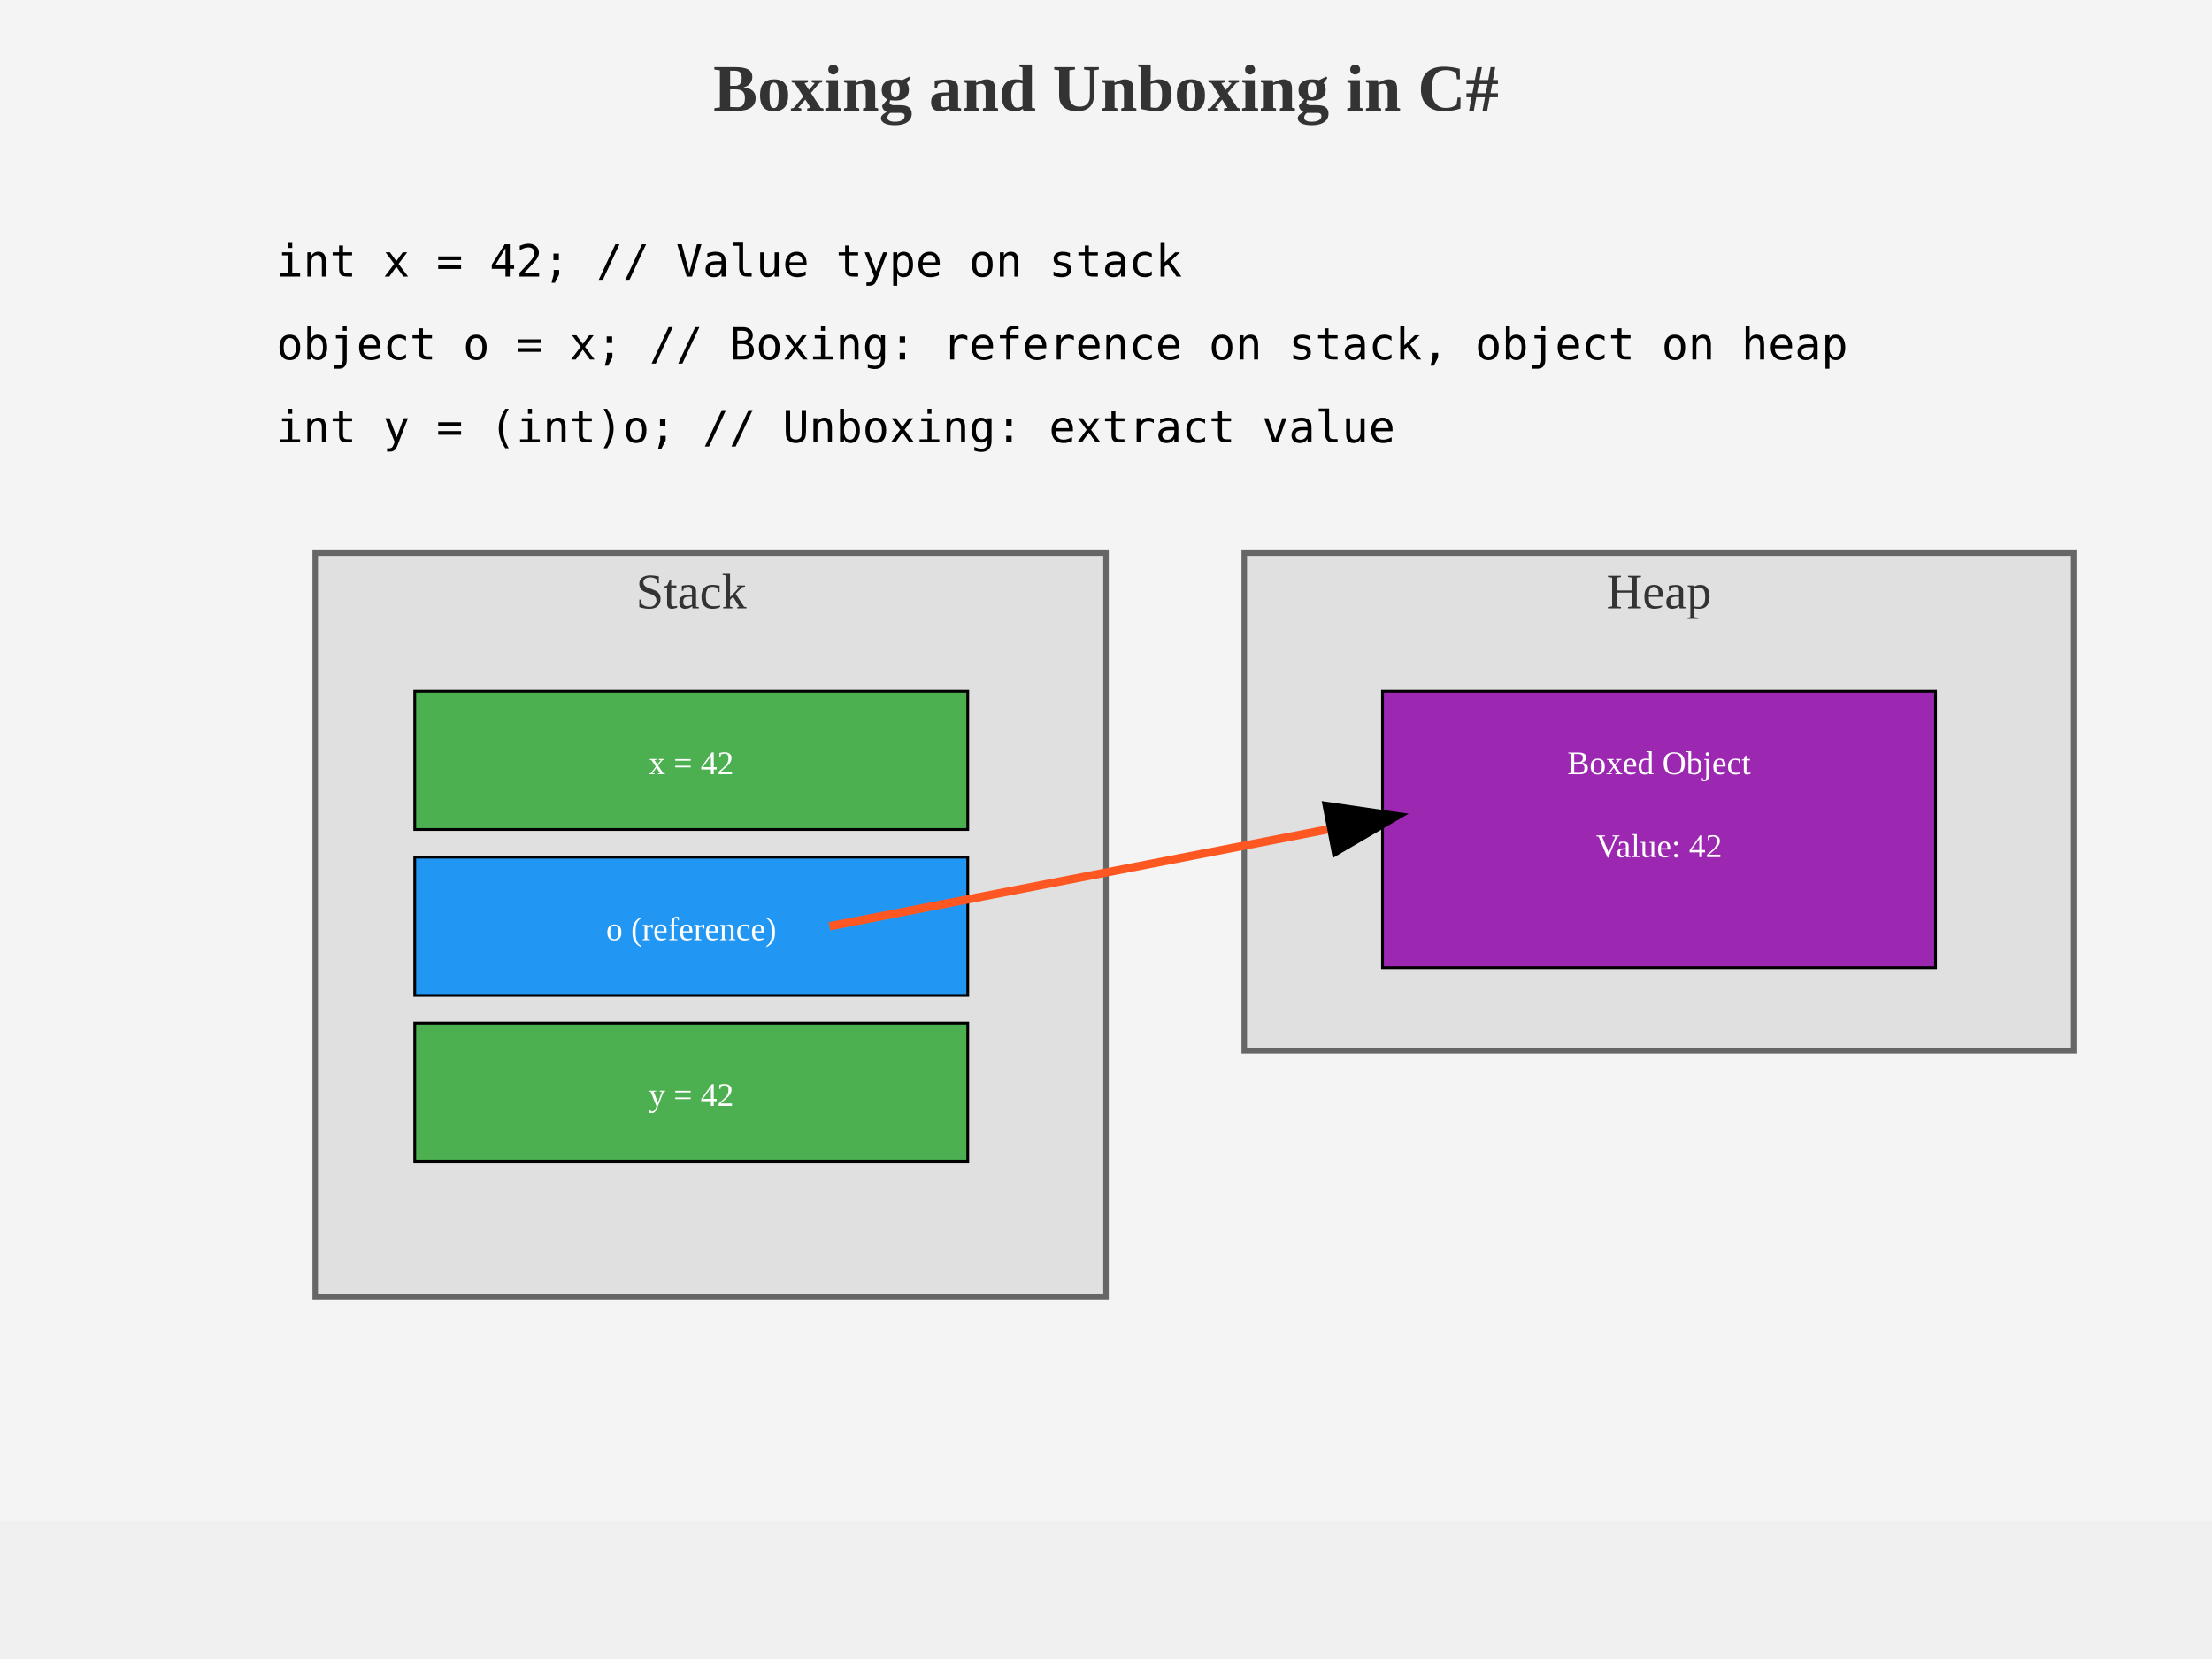
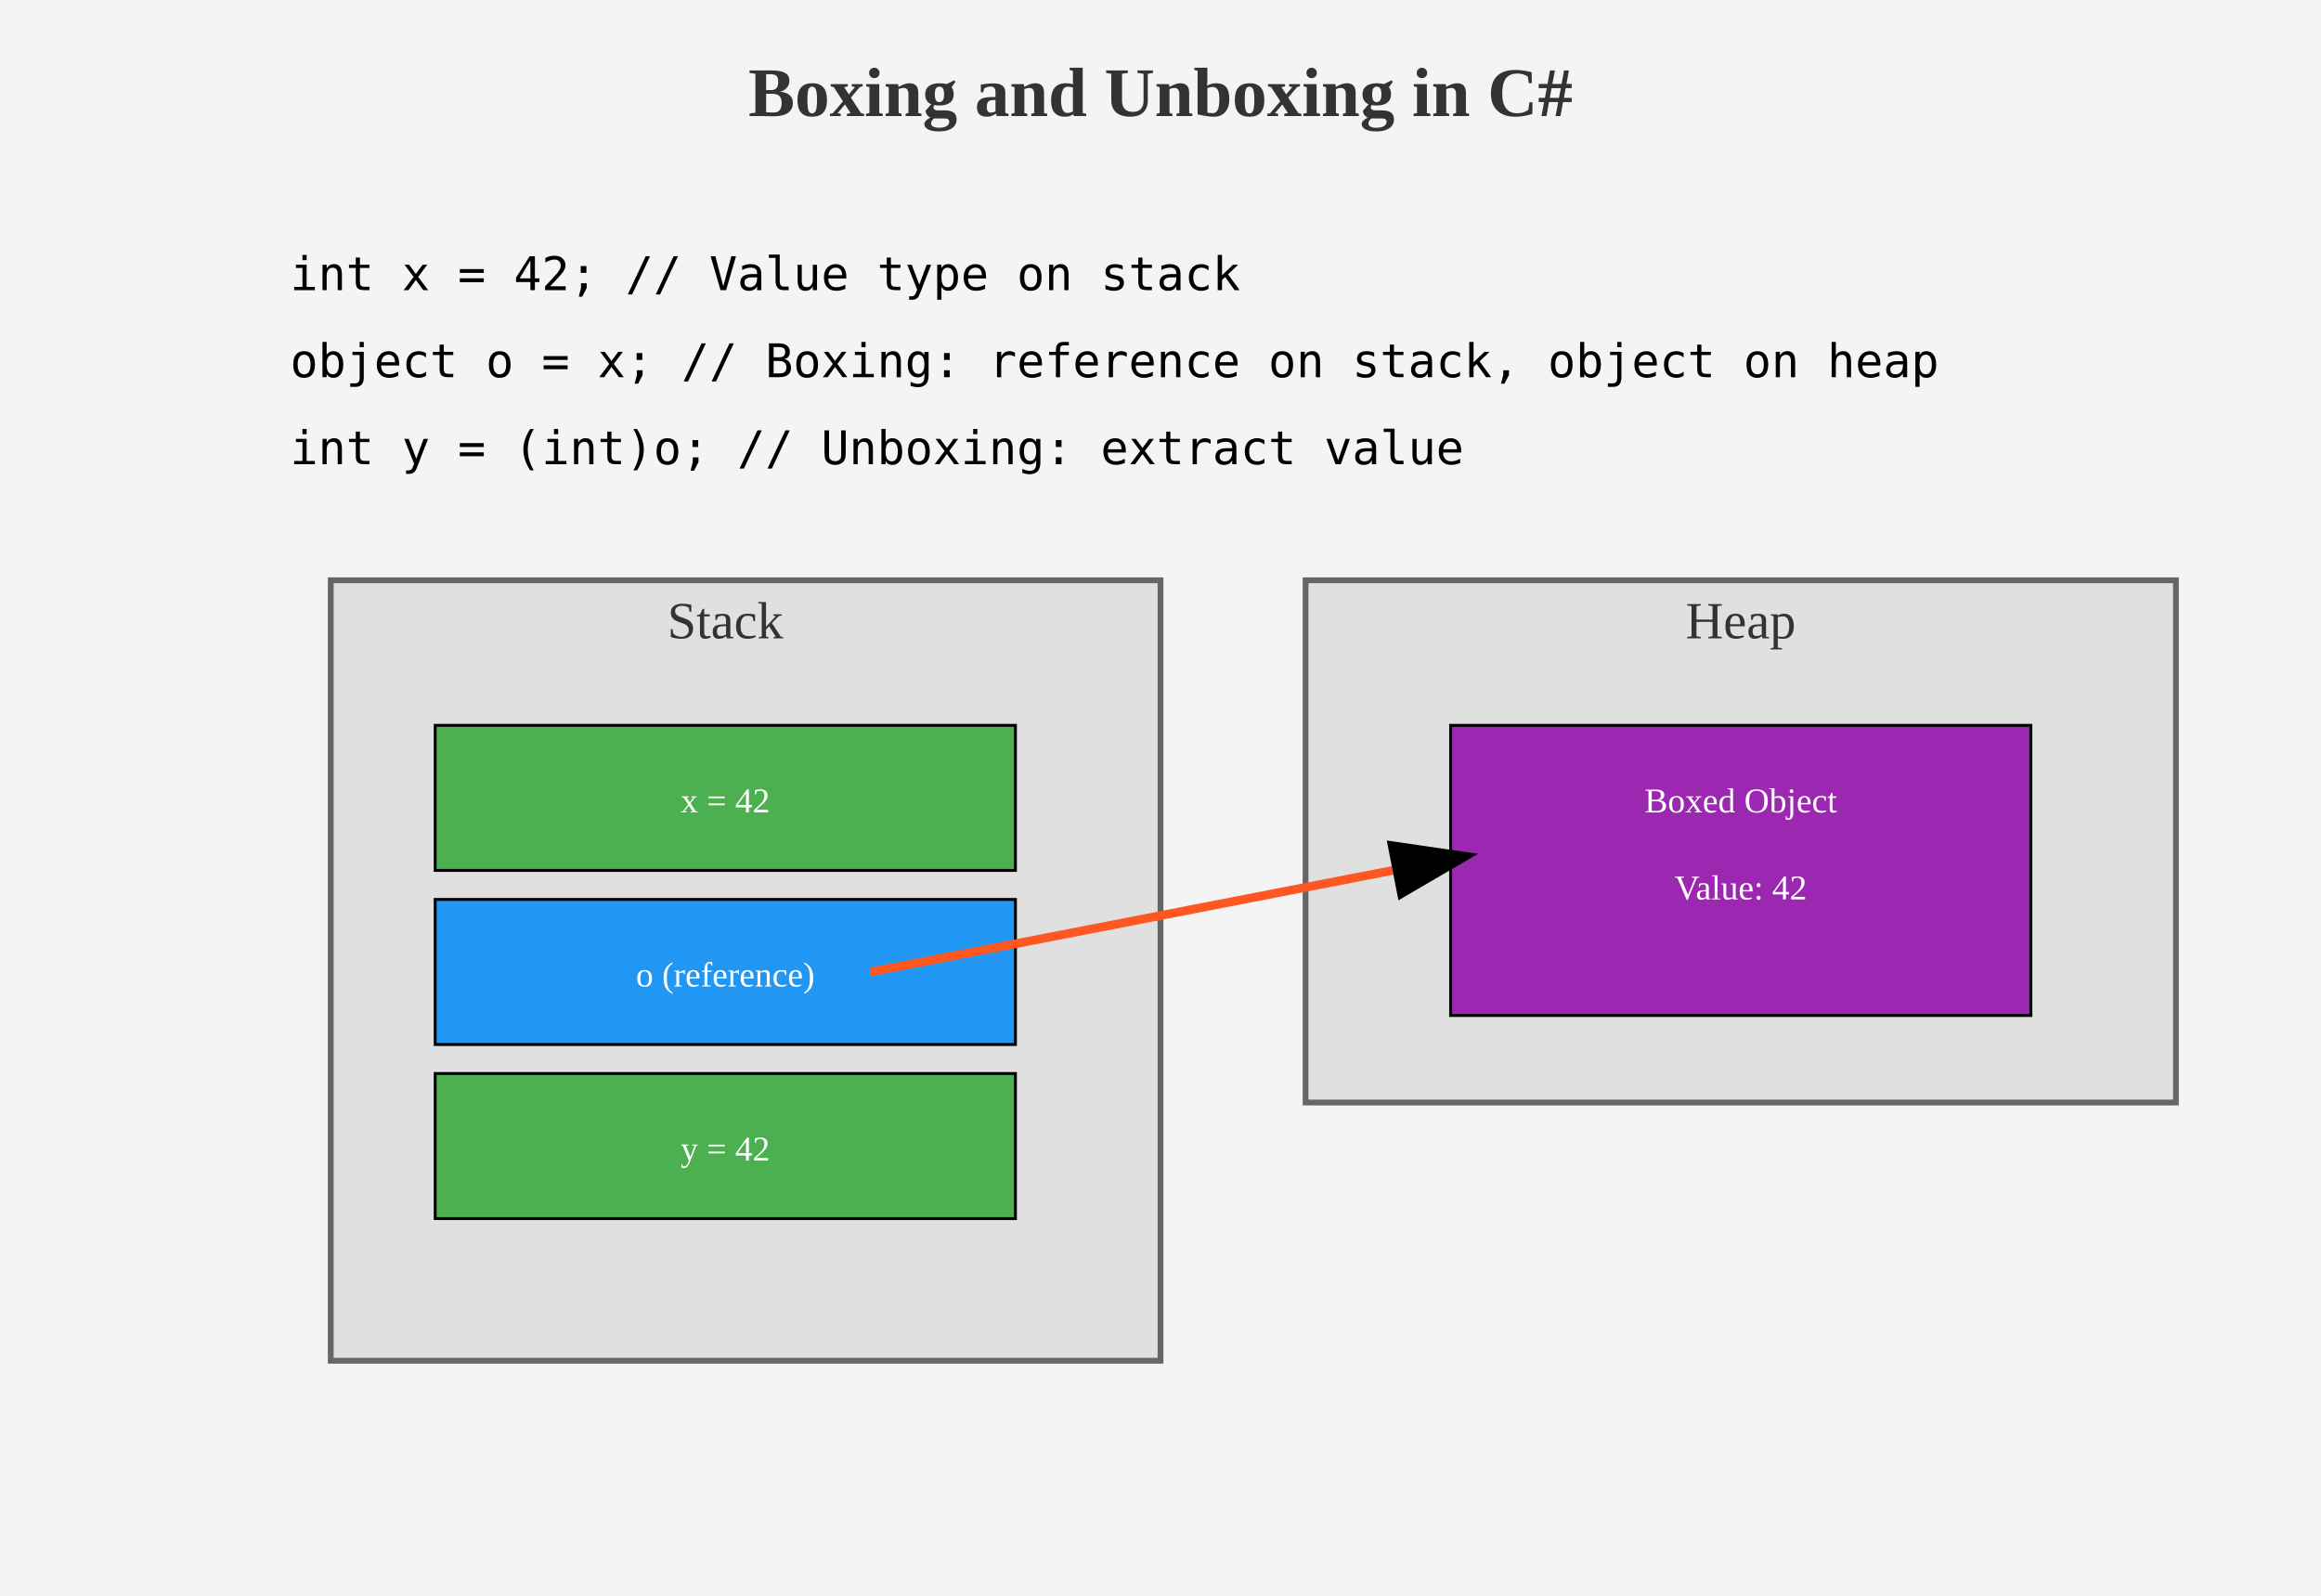
- <svg xmlns="http://www.w3.org/2000/svg" viewBox="0 0 800 600">
-   <rect x="0" y="0" width="810" height="550" fill="#f4f4f4" />
+ <svg xmlns="http://www.w3.org/2000/svg" viewBox="0 0 800 550">
+   <rect x="0" y="0" width="800" height="550" fill="#f4f4f4" />
  <text x="400" y="40" text-anchor="middle" font-size="24" font-weight="bold" fill="#333333">
    Boxing and Unboxing in C#
  </text>
  <text x="100" y="100" font-family="monospace" font-size="16">
    <tspan x="100" dy="0">int x = 42;        // Value type on stack</tspan>
    <tspan x="100" dy="30">object o = x;     // Boxing: reference on stack, object on heap</tspan>
    <tspan x="100" dy="30">int y = (int)o;   // Unboxing: extract value</tspan>
  </text>
  <rect x="114" y="200" width="286" height="269" fill="#e0e0e0" stroke="#666666" stroke-width="2" />
  <text x="250" y="220" text-anchor="middle" font-size="18" fill="#333333">Stack</text>
  <rect x="450" y="200" width="300" height="180" fill="#e0e0e0" stroke="#666666" stroke-width="2" />
  <text x="600" y="220" text-anchor="middle" font-size="18" fill="#333333">Heap</text>
  <rect x="150" y="250" width="200" height="50" fill="#4caf50" stroke="#000000">
    </rect>
  <text x="250" y="280" text-anchor="middle" fill="white">x = 42</text>
  <rect x="150" y="310" width="200" height="50" fill="#2196f3" stroke="#000000">
    </rect>
  <text x="250" y="340" text-anchor="middle" fill="white">o (reference)</text>
  <rect x="150" y="370" width="200" height="50" fill="#4caf50" stroke="#000000">
    </rect>
  <text x="250" y="400" text-anchor="middle" fill="white">y = 42</text>
  <rect x="500" y="250" width="200" height="100" fill="#9c27b0" stroke="#000000" />
  <text x="600" y="280" text-anchor="middle" fill="white">Boxed Object</text>
  <text x="600" y="310" text-anchor="middle" fill="white">Value: 42</text>
  <path d="M 300 335 L 480 300" fill="none" stroke="#ff5722" stroke-width="3" marker-end="url(#arrowhead)" />
  <defs>
    <marker id="arrowhead" markerWidth="10" markerHeight="7" refX="0" refY="3.5" orient="auto">
      <polygon points="0,0 10,3.5 0,7" fill="#000000" />
    </marker>
  </defs>
</svg>
